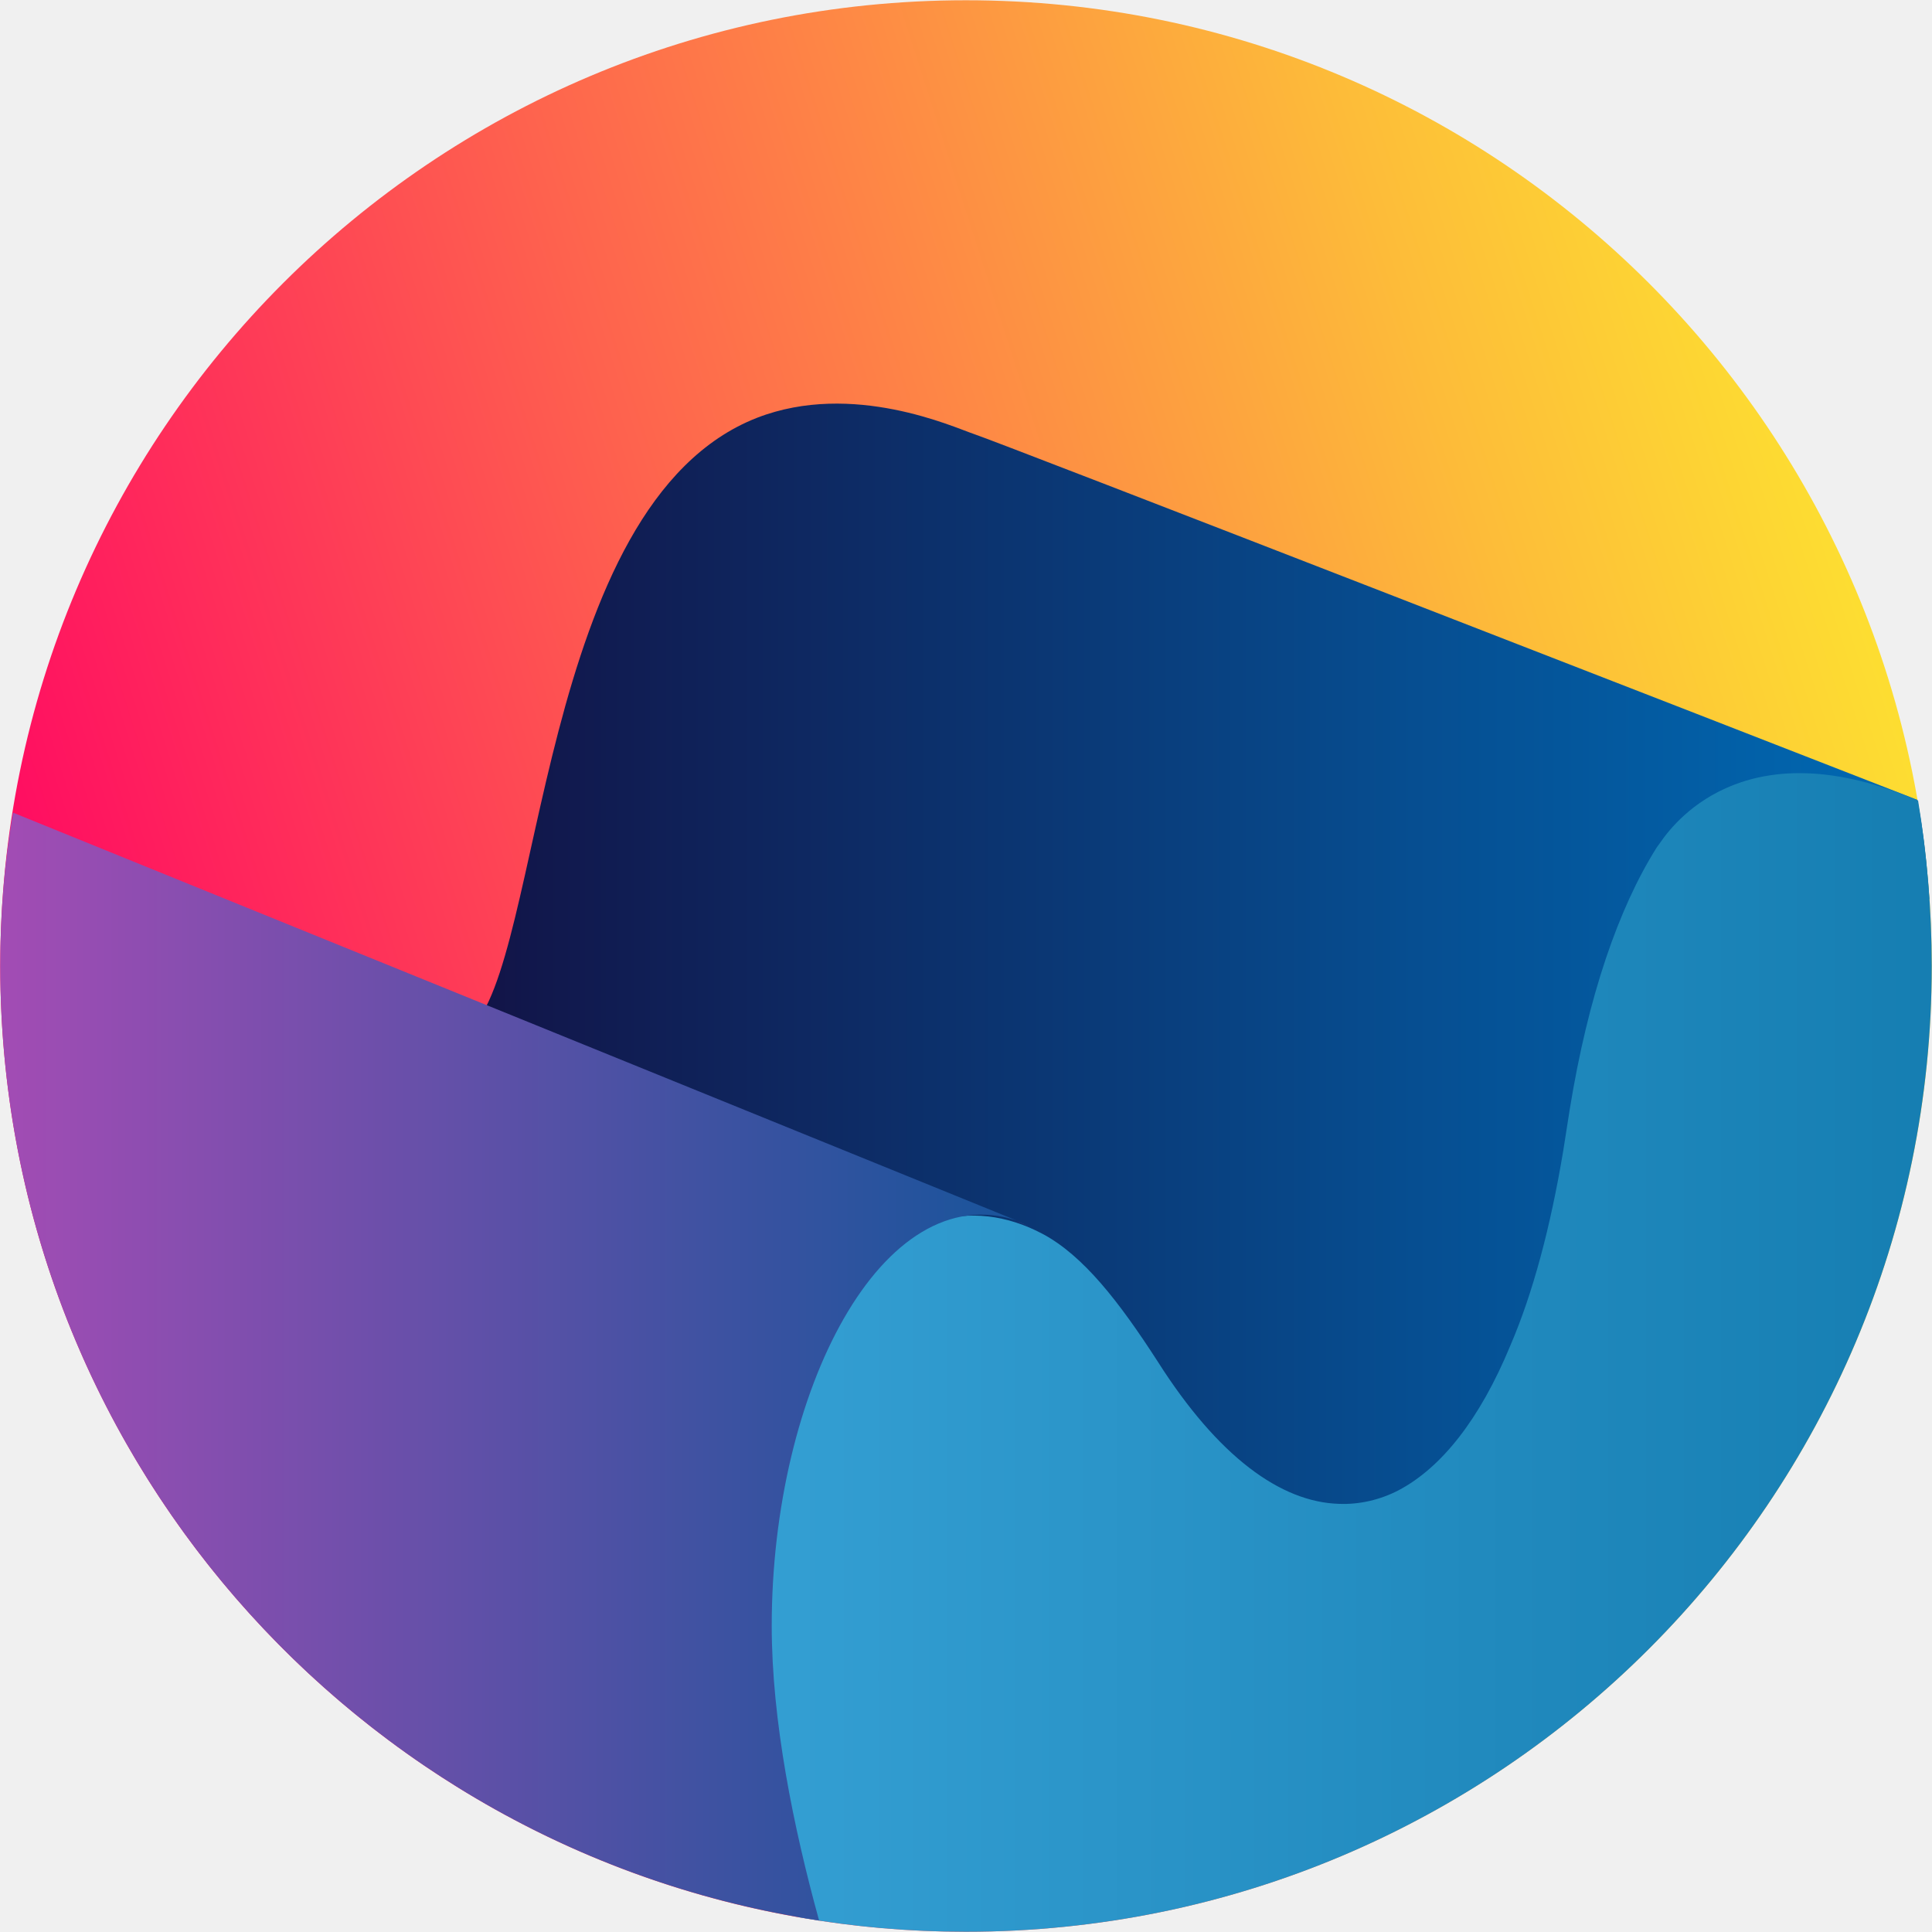
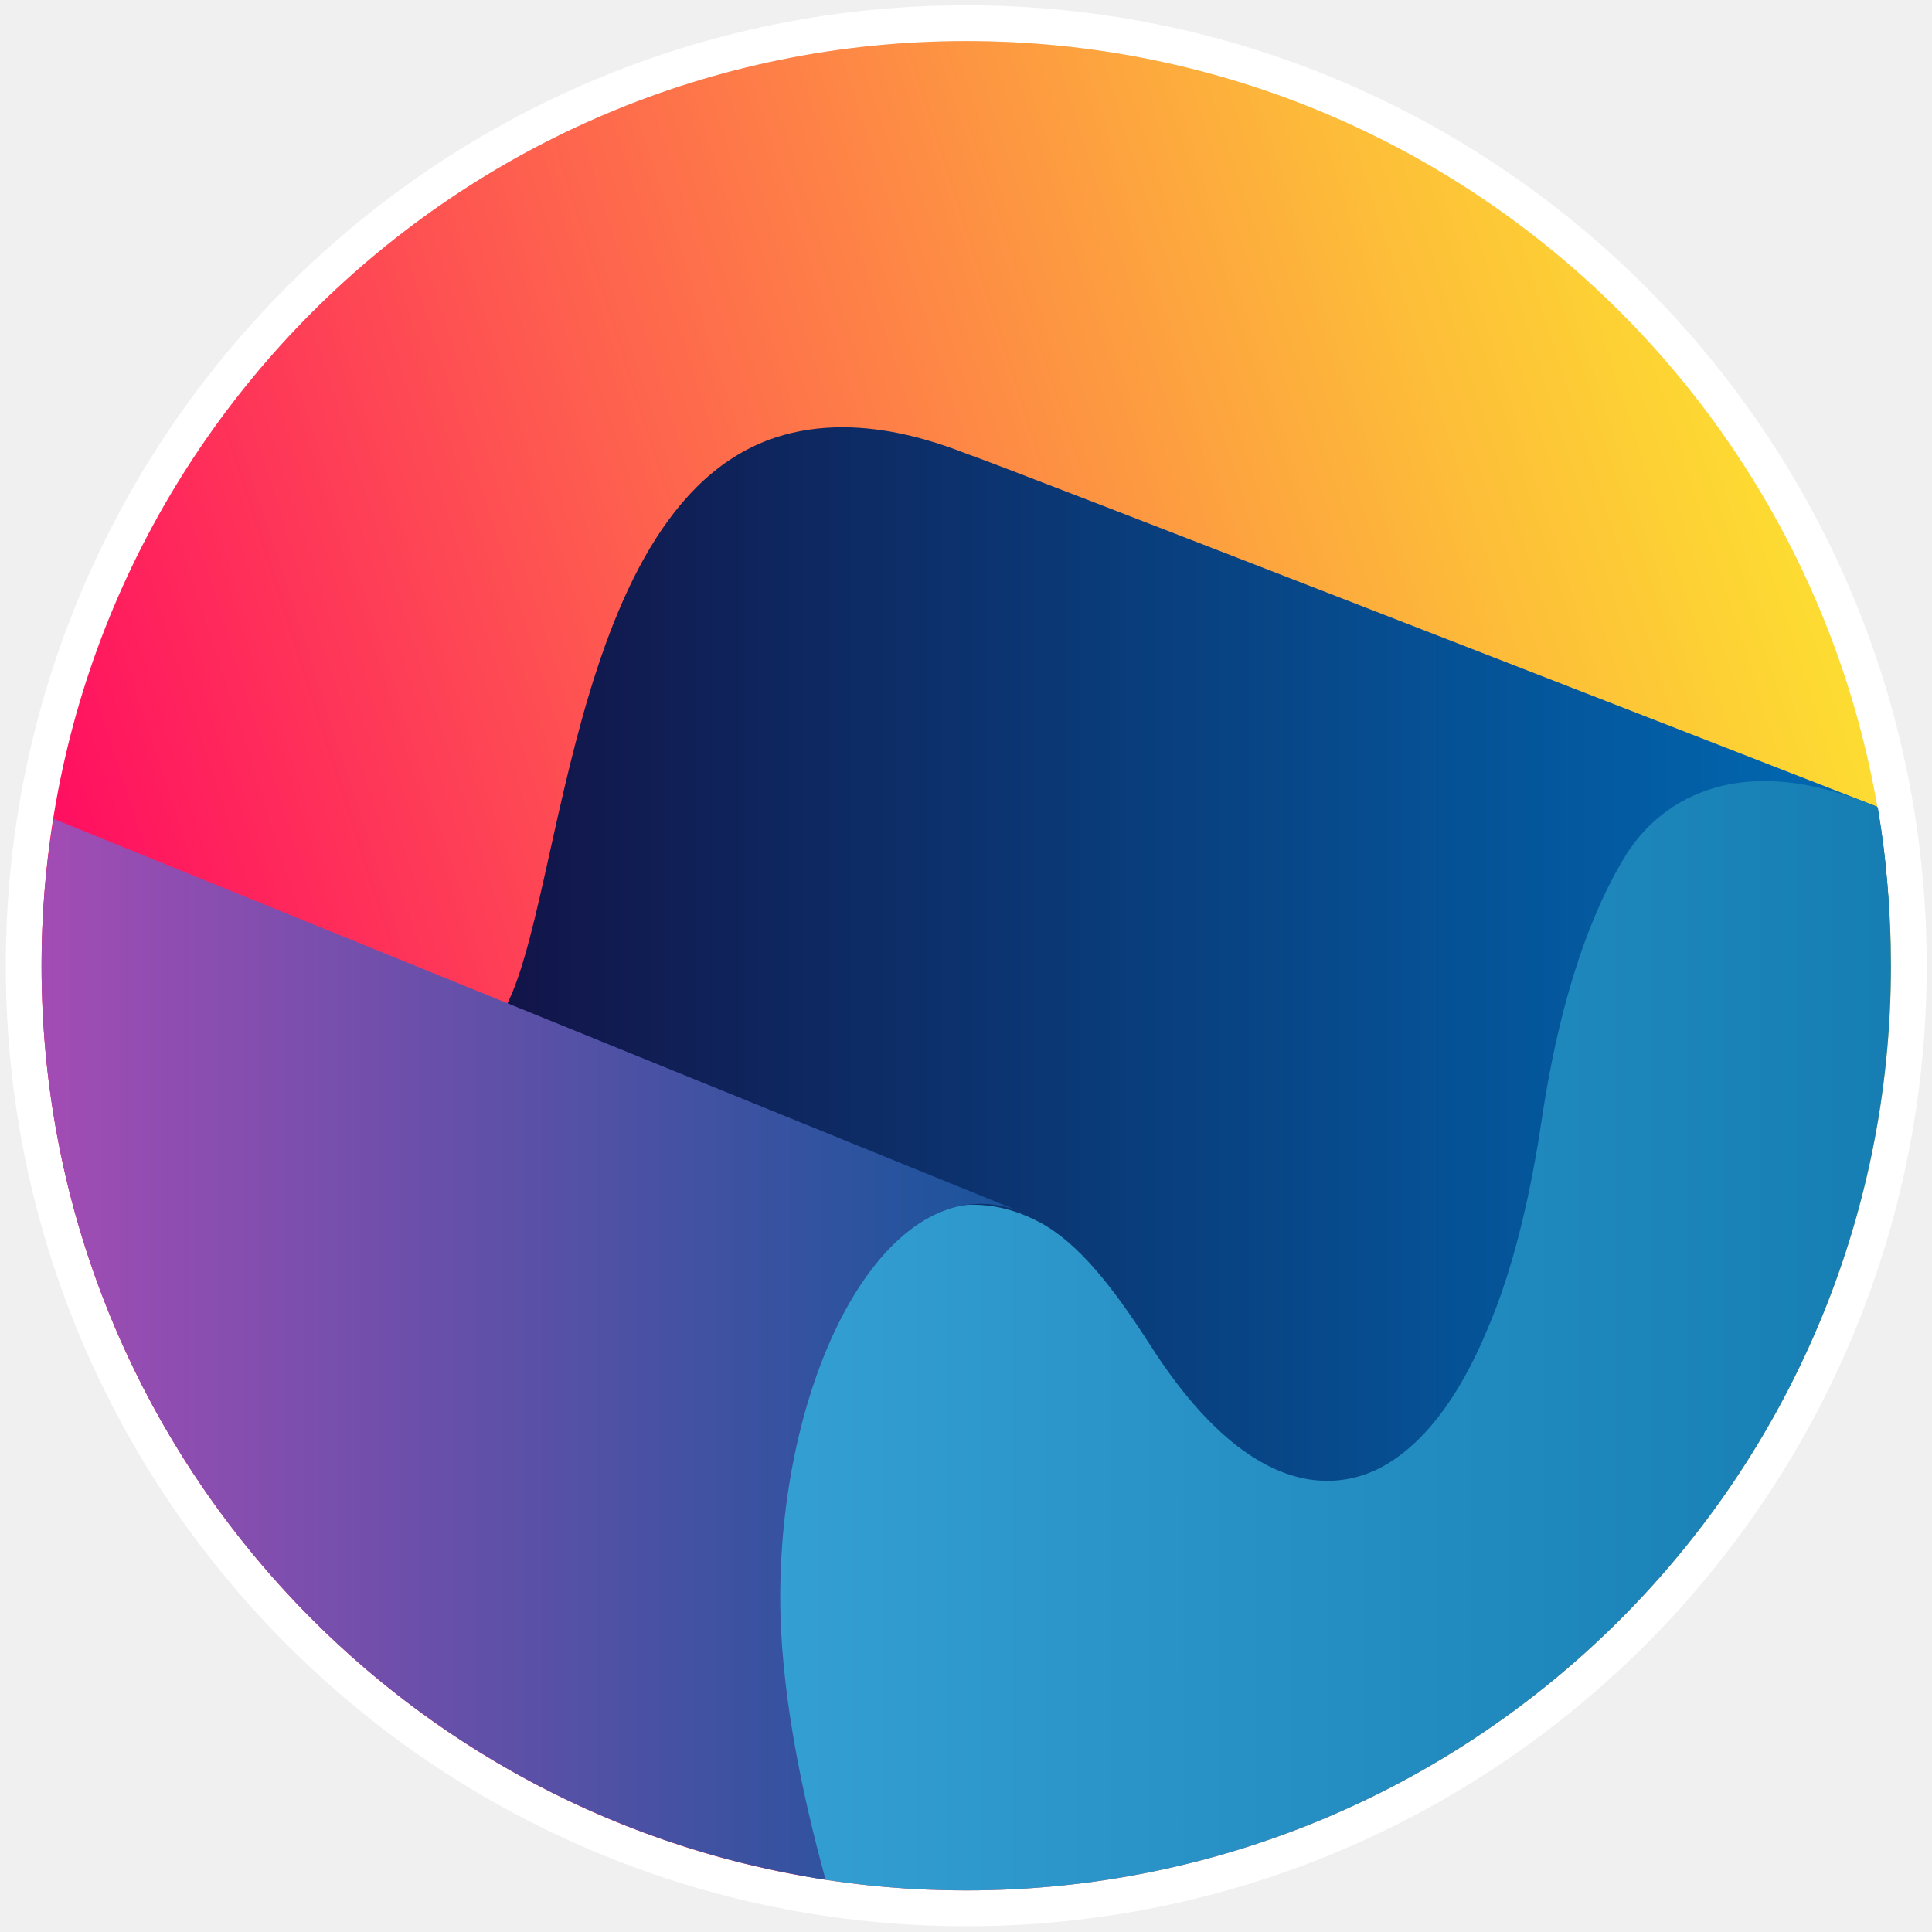
- <svg xmlns="http://www.w3.org/2000/svg" xmlns:xlink="http://www.w3.org/1999/xlink" version="1.1" id="Layer_1" x="0px" y="0px" viewBox="0 0 350 350" style="enable-background:new 0 0 350 350;" xml:space="preserve">
-   <style type="text/css">
- 	.st0{fill:url(#SVGID_4_);}
- 	.st1{fill:none;}
- 	.st2{fill:url(#SVGID_5_);}
- 	.st3{fill:url(#SVGID_6_);}
- 	.st4{fill:url(#SVGID_7_);}
- 	.st5{fill:url(#SVGID_8_);}
- 	.st6{fill:#EB6852;}
- 	.st7{clip-path:url(#SVGID_9_);fill:#FFB359;}
- 	.st8{fill:#0C316D;}
- 	.st9{fill:#0076A9;}
- 	.st10{fill:url(#SVGID_11_);}
- 	.st11{fill:#6B478E;}
- 	.st12{clip-path:url(#SVGID_13_);fill:#4597CB;}
- 	.st13{fill:none;stroke:#000000;stroke-width:15;stroke-miterlimit:10;}
- 	.st14{fill:none;stroke:#FFFFFF;stroke-width:15;stroke-miterlimit:10;}
- 	.st15{fill:#FFFFFF;}
- 	.st16{fill:none;stroke:#000000;stroke-width:9;stroke-miterlimit:10;}
- 	.st17{fill:none;stroke:#FFFFFF;stroke-width:9;stroke-miterlimit:10;}
- 	.st18{fill:none;stroke:#000000;stroke-width:7;stroke-miterlimit:10;}
- 	.st19{fill:none;stroke:#FFFFFF;stroke-width:7;stroke-miterlimit:10;}
- </style>
-   <symbol id="logo-color" viewBox="-120.3 -120.3 240.7 240.7">
-     <linearGradient id="SVGID_4_" gradientUnits="userSpaceOnUse" x1="-113.087" y1="-36.26" x2="116.156" y2="37.244">
-       <stop offset="0" style="stop-color:#FF0264" />
-       <stop offset="0.408" style="stop-color:#FE624E" />
-       <stop offset="0.817" style="stop-color:#FDBC39" />
-       <stop offset="1" style="stop-color:#FDDF31" />
+ <svg xmlns="http://www.w3.org/2000/svg" width="270px" height="270px" viewBox="0 0 270 270" version="1.1">
+   <defs>
+     <linearGradient x1="2.998%" y1="34.929%" x2="98.277%" y2="65.48%" id="linearGradient-1">
+       <stop stop-color="#FF0264" offset="0%" />
+       <stop stop-color="#FE624E" offset="40.83%" />
+       <stop stop-color="#FDBC39" offset="81.65%" />
+       <stop stop-color="#FDDF31" offset="100%" />
    </linearGradient>
-     <circle class="st0" cx="0" cy="0" r="120.3" />
-     <circle class="st1" cx="0" cy="0" r="120.3" />
-     <linearGradient id="SVGID_5_" gradientUnits="userSpaceOnUse" x1="-80.515" y1="-13.209" x2="120.038" y2="-13.209">
-       <stop offset="0" style="stop-color:#140A3B" />
-       <stop offset="0.68" style="stop-color:#064E91" />
-       <stop offset="1" style="stop-color:#006AB4" />
+     <linearGradient x1="0.042%" y1="49.985%" x2="100.019%" y2="49.985%" id="linearGradient-2">
+       <stop stop-color="#140A3B" offset="0%" />
+       <stop stop-color="#064E91" offset="68.04%" />
+       <stop stop-color="#006AB4" offset="100%" />
    </linearGradient>
-     <path class="st2" d="M118.5,20.7C95.7,29.6,4.5,65.1,0.9,66.3c-2.4,0.8-15,6.6-26.9,2c-27.5-10.7-26.6-68-35.8-76.2l-18.8-16.5   l79.1-70.4c0,0,74.5-22.9,121.5,103.2C119.7,12.6,119.3,16.7,118.5,20.7z" />
-     <linearGradient id="SVGID_6_" gradientUnits="userSpaceOnUse" x1="-25.817" y1="-48.132" x2="228.025" y2="-48.132">
-       <stop offset="0" style="stop-color:#349FD3" />
-       <stop offset="0.352" style="stop-color:#218ABE" />
-       <stop offset="1" style="stop-color:#00679B" />
+     <linearGradient x1="0.465%" y1="50.005%" x2="173.382%" y2="50.005%" id="linearGradient-3">
+       <stop stop-color="#349FD3" offset="0%" />
+       <stop stop-color="#218ABE" offset="35.17%" />
+       <stop stop-color="#00679B" offset="100%" />
    </linearGradient>
-     <path class="st3" d="M118.6,20.6c-20.8,8.9-29.9-2-32.1-5.2C86.2,15,86,14.7,86,14.7c-4.7-7.5-8.5-18.4-10.8-32.6L74.4-23   c-1.6-9.6-3.8-17.8-6.6-24.3c-3.8-9.2-8.6-15.2-13.9-18c-2.3-1.2-4.9-1.8-7.4-1.7c-7.3,0.2-15.1,5.9-22.6,17.7   C19-41.7,14.6-36.1,9.6-33.4c-18.4,9.8-36.1-12.7-36.1-46.5c0-12.4,2.5-26.3,5.7-38.6c6.8-1.2,13.7-1.8,20.8-1.8   c66.5,0,120.3,53.9,120.3,120.3C120.3,7,119.7,13.9,118.6,20.6z" />
-     <g>
-       <linearGradient id="SVGID_7_" gradientUnits="userSpaceOnUse" x1="6.129" y1="-32.198" x2="8.345" y2="-32.198">
-         <stop offset="0" style="stop-color:#A34CB4" />
-         <stop offset="9.192359e-02" style="stop-color:#954DB2" />
-         <stop offset="0.717" style="stop-color:#3C52A1" />
-         <stop offset="1" style="stop-color:#19549B" />
-       </linearGradient>
-       <path class="st4" d="M6.1-31.7l2.2-0.9C7.6-32.3,6.9-32,6.1-31.7z" />
-       <linearGradient id="SVGID_8_" gradientUnits="userSpaceOnUse" x1="-120.337" y1="-49.925" x2="6.129" y2="-49.925">
-         <stop offset="0" style="stop-color:#A34CB4" />
-         <stop offset="9.192359e-02" style="stop-color:#954DB2" />
-         <stop offset="0.717" style="stop-color:#3C52A1" />
-         <stop offset="1" style="stop-color:#19549B" />
-       </linearGradient>
-       <path class="st5" d="M-120.3,0c0-60.2,44.2-110.1,102-118.9c-3.2,11.6-5.9,24.9-5.9,36.7c0,29.3,13.8,56,30.5,50.5l-125,50.8    C-119.8,12.9-120.3,6.5-120.3,0z" />
-     </g>
-   </symbol>
-   <g id="XMLID_1_">
-     <g>
-       <g>
-         <defs>
-           <path id="SVGID_12_" d="M293.1-236c-20.8-8.9-29.9,2-32.1,5.2c-0.3,0.5-0.5,0.7-0.5,0.7c-4.7,7.5-8.5,18.4-10.8,32.6l-0.8,5.1      c-1.6,9.6-3.8,17.8-6.6,24.3c-3.8,9.2-8.6,15.2-13.9,18c-2.3,1.2-4.9,1.8-7.4,1.7c-7.3-0.2-15.1-5.9-22.6-17.7      c-4.9-7.7-9.3-13.4-14.3-16.1c-18.4-9.8-36.1,12.7-36.1,46.5c0,12.4,2.5,26.3,5.7,38.6c6.8,1.2,13.7,1.8,20.8,1.8      c66.5,0,120.3-53.9,120.3-120.3C294.9-222.4,294.3-229.3,293.1-236z" />
-         </defs>
-         <clipPath id="SVGID_9_">
-           <use xlink:href="#SVGID_12_" style="overflow:visible;" />
-         </clipPath>
-         <polygon style="clip-path:url(#SVGID_9_);fill:#4597CB;" points="118,-336 327,5 68,-54 46,-290    " />
+     <linearGradient x1="1.305%" y1="45.19%" x2="102.045%" y2="45.19%" id="linearGradient-4">
+       <stop stop-color="#A34CB4" offset="0%" />
+       <stop stop-color="#954DB2" offset="9.192%" />
+       <stop stop-color="#3C52A1" offset="71.69%" />
+       <stop stop-color="#19549B" offset="100%" />
+     </linearGradient>
+     <linearGradient x1="-0.029%" y1="49.982%" x2="99.865%" y2="49.982%" id="linearGradient-5">
+       <stop stop-color="#A34CB4" offset="0%" />
+       <stop stop-color="#954DB2" offset="9.192%" />
+       <stop stop-color="#3C52A1" offset="71.69%" />
+       <stop stop-color="#19549B" offset="100%" />
+     </linearGradient>
+   </defs>
+   <g id="Page-1" stroke="none" stroke-width="1" fill="none" fill-rule="evenodd">
+     <g id="manifold-logo">
+       <path d="M135.035,0.739 C60.904,0.739 0.809,60.834 0.809,134.965 C0.809,209.096 60.904,269.191 135.035,269.191 C209.166,269.191 269.261,209.096 269.261,134.965 C269.261,60.834 209.166,0.739 135.035,0.739 Z M135.035,5.739 C206.405,5.739 264.261,63.595 264.261,134.965 C264.261,206.334 206.405,264.191 135.035,264.191 C63.666,264.191 5.809,206.334 5.809,134.965 C5.809,63.595 63.666,5.739 135.035,5.739 Z" id="Oval" fill="#FFFFFF" fill-rule="nonzero" transform="translate(135.0352, 134.9648) scale(-1, 1) rotate(-180) translate(-135.0352, -134.9648) " />
+       <circle id="Oval" fill="url(#linearGradient-1)" fill-rule="nonzero" transform="translate(135.0352, 134.9648) scale(-1, 1) rotate(-180) translate(-135.0352, -134.9648) " cx="135.035" cy="134.965" r="129.226" />
+       <circle id="Oval" transform="translate(135.0352, 134.9648) scale(-1, 1) rotate(-180) translate(-135.0352, -134.9648) " cx="135.035" cy="134.965" r="129.226" />
+       <path d="M262.328,185.527 C237.836,195.087 139.869,233.221 136.002,234.51 C133.424,235.37 119.889,241.6 107.106,236.659 C77.566,225.165 78.532,163.613 68.65,154.805 L48.455,137.08 L133.424,61.457 C133.424,61.457 213.452,36.858 263.939,172.314 C263.617,176.826 263.187,181.23 262.328,185.527 Z" id="Path" fill="url(#linearGradient-2)" fill-rule="nonzero" transform="translate(156.197, 149.1279) scale(-1, 1) rotate(-180) translate(-156.197, -149.1279) " />
+       <path d="M262.435,260.514 C240.092,270.075 230.317,258.366 227.953,254.928 C227.631,254.499 227.416,254.176 227.416,254.176 C222.368,246.12 218.286,234.411 215.815,219.157 L214.956,213.679 C213.237,203.367 210.874,194.558 207.866,187.576 C203.784,177.693 198.628,171.248 192.935,168.24 C190.464,166.951 187.671,166.307 184.985,166.414 C177.144,166.629 168.765,172.752 160.709,185.428 C155.445,193.592 150.719,199.607 145.348,202.507 C125.582,213.035 106.569,188.865 106.569,152.557 C106.569,139.237 109.254,124.306 112.692,111.093 C119.996,109.804 127.408,109.16 135.035,109.16 C206.469,109.16 264.261,167.059 264.261,238.386 C264.261,245.905 263.617,253.317 262.435,260.514 Z" id="Path" fill="url(#linearGradient-3)" fill-rule="nonzero" transform="translate(185.4152, 186.6752) scale(-1, 1) rotate(-180) translate(-185.4152, -186.6752) " />
+       <g id="Group" transform="translate(74.8801, 188.1376) scale(-1, 1) rotate(-180) translate(-74.8801, -188.1376) translate(5.057178, 113.4808)" fill-rule="nonzero">
+         <path d="M136.531,93.778 L138.894,92.811 C138.142,93.133 137.39,93.455 136.531,93.778 Z" id="Path" fill="url(#linearGradient-4)" />
+         <path d="M0.752,127.83 C0.752,63.163 48.232,9.56 110.32,0.107 C106.883,12.568 103.982,26.855 103.982,39.531 C103.982,71.005 118.806,99.686 136.746,93.778 L2.471,148.347 C1.289,141.687 0.752,134.812 0.752,127.83 Z" id="Path" fill="url(#linearGradient-5)" />
      </g>
    </g>
  </g>
-   <use xlink:href="#logo-color" width="240.7" height="240.7" id="XMLID_3_" x="-120.3" y="-120.3" transform="matrix(1.4543 0 0 -1.4543 175 175)" style="overflow:visible;" />
</svg>
